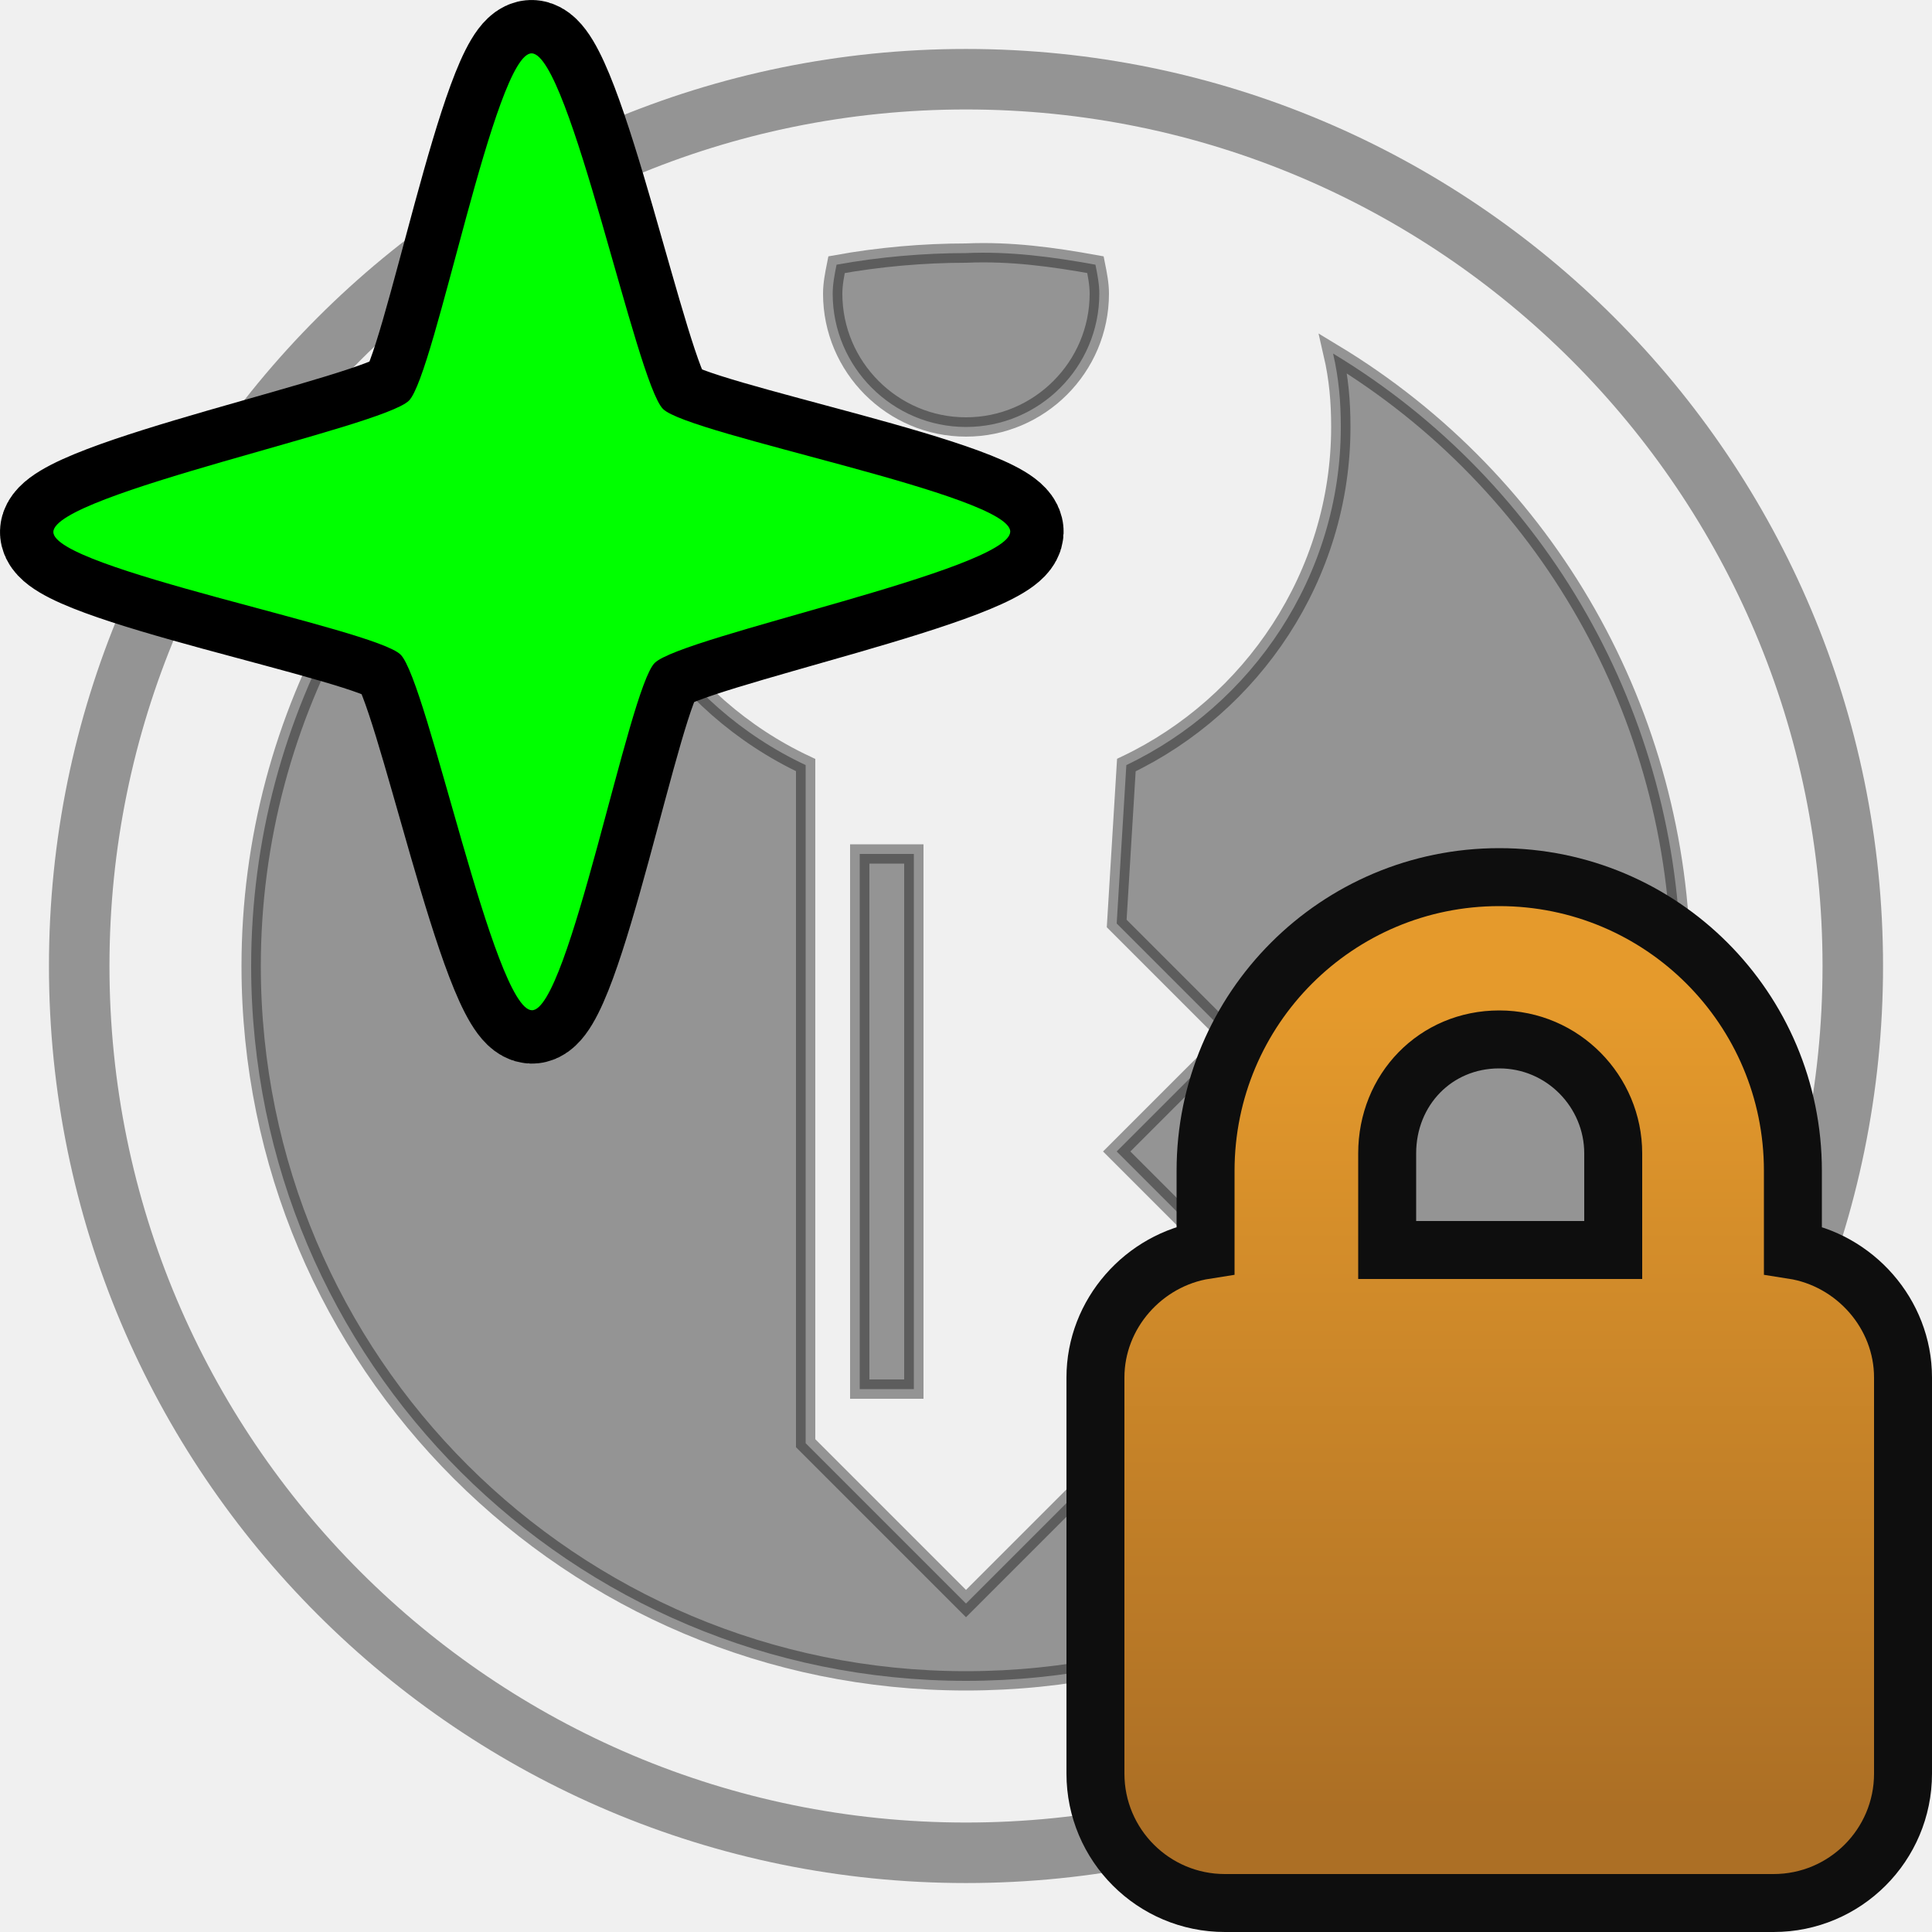
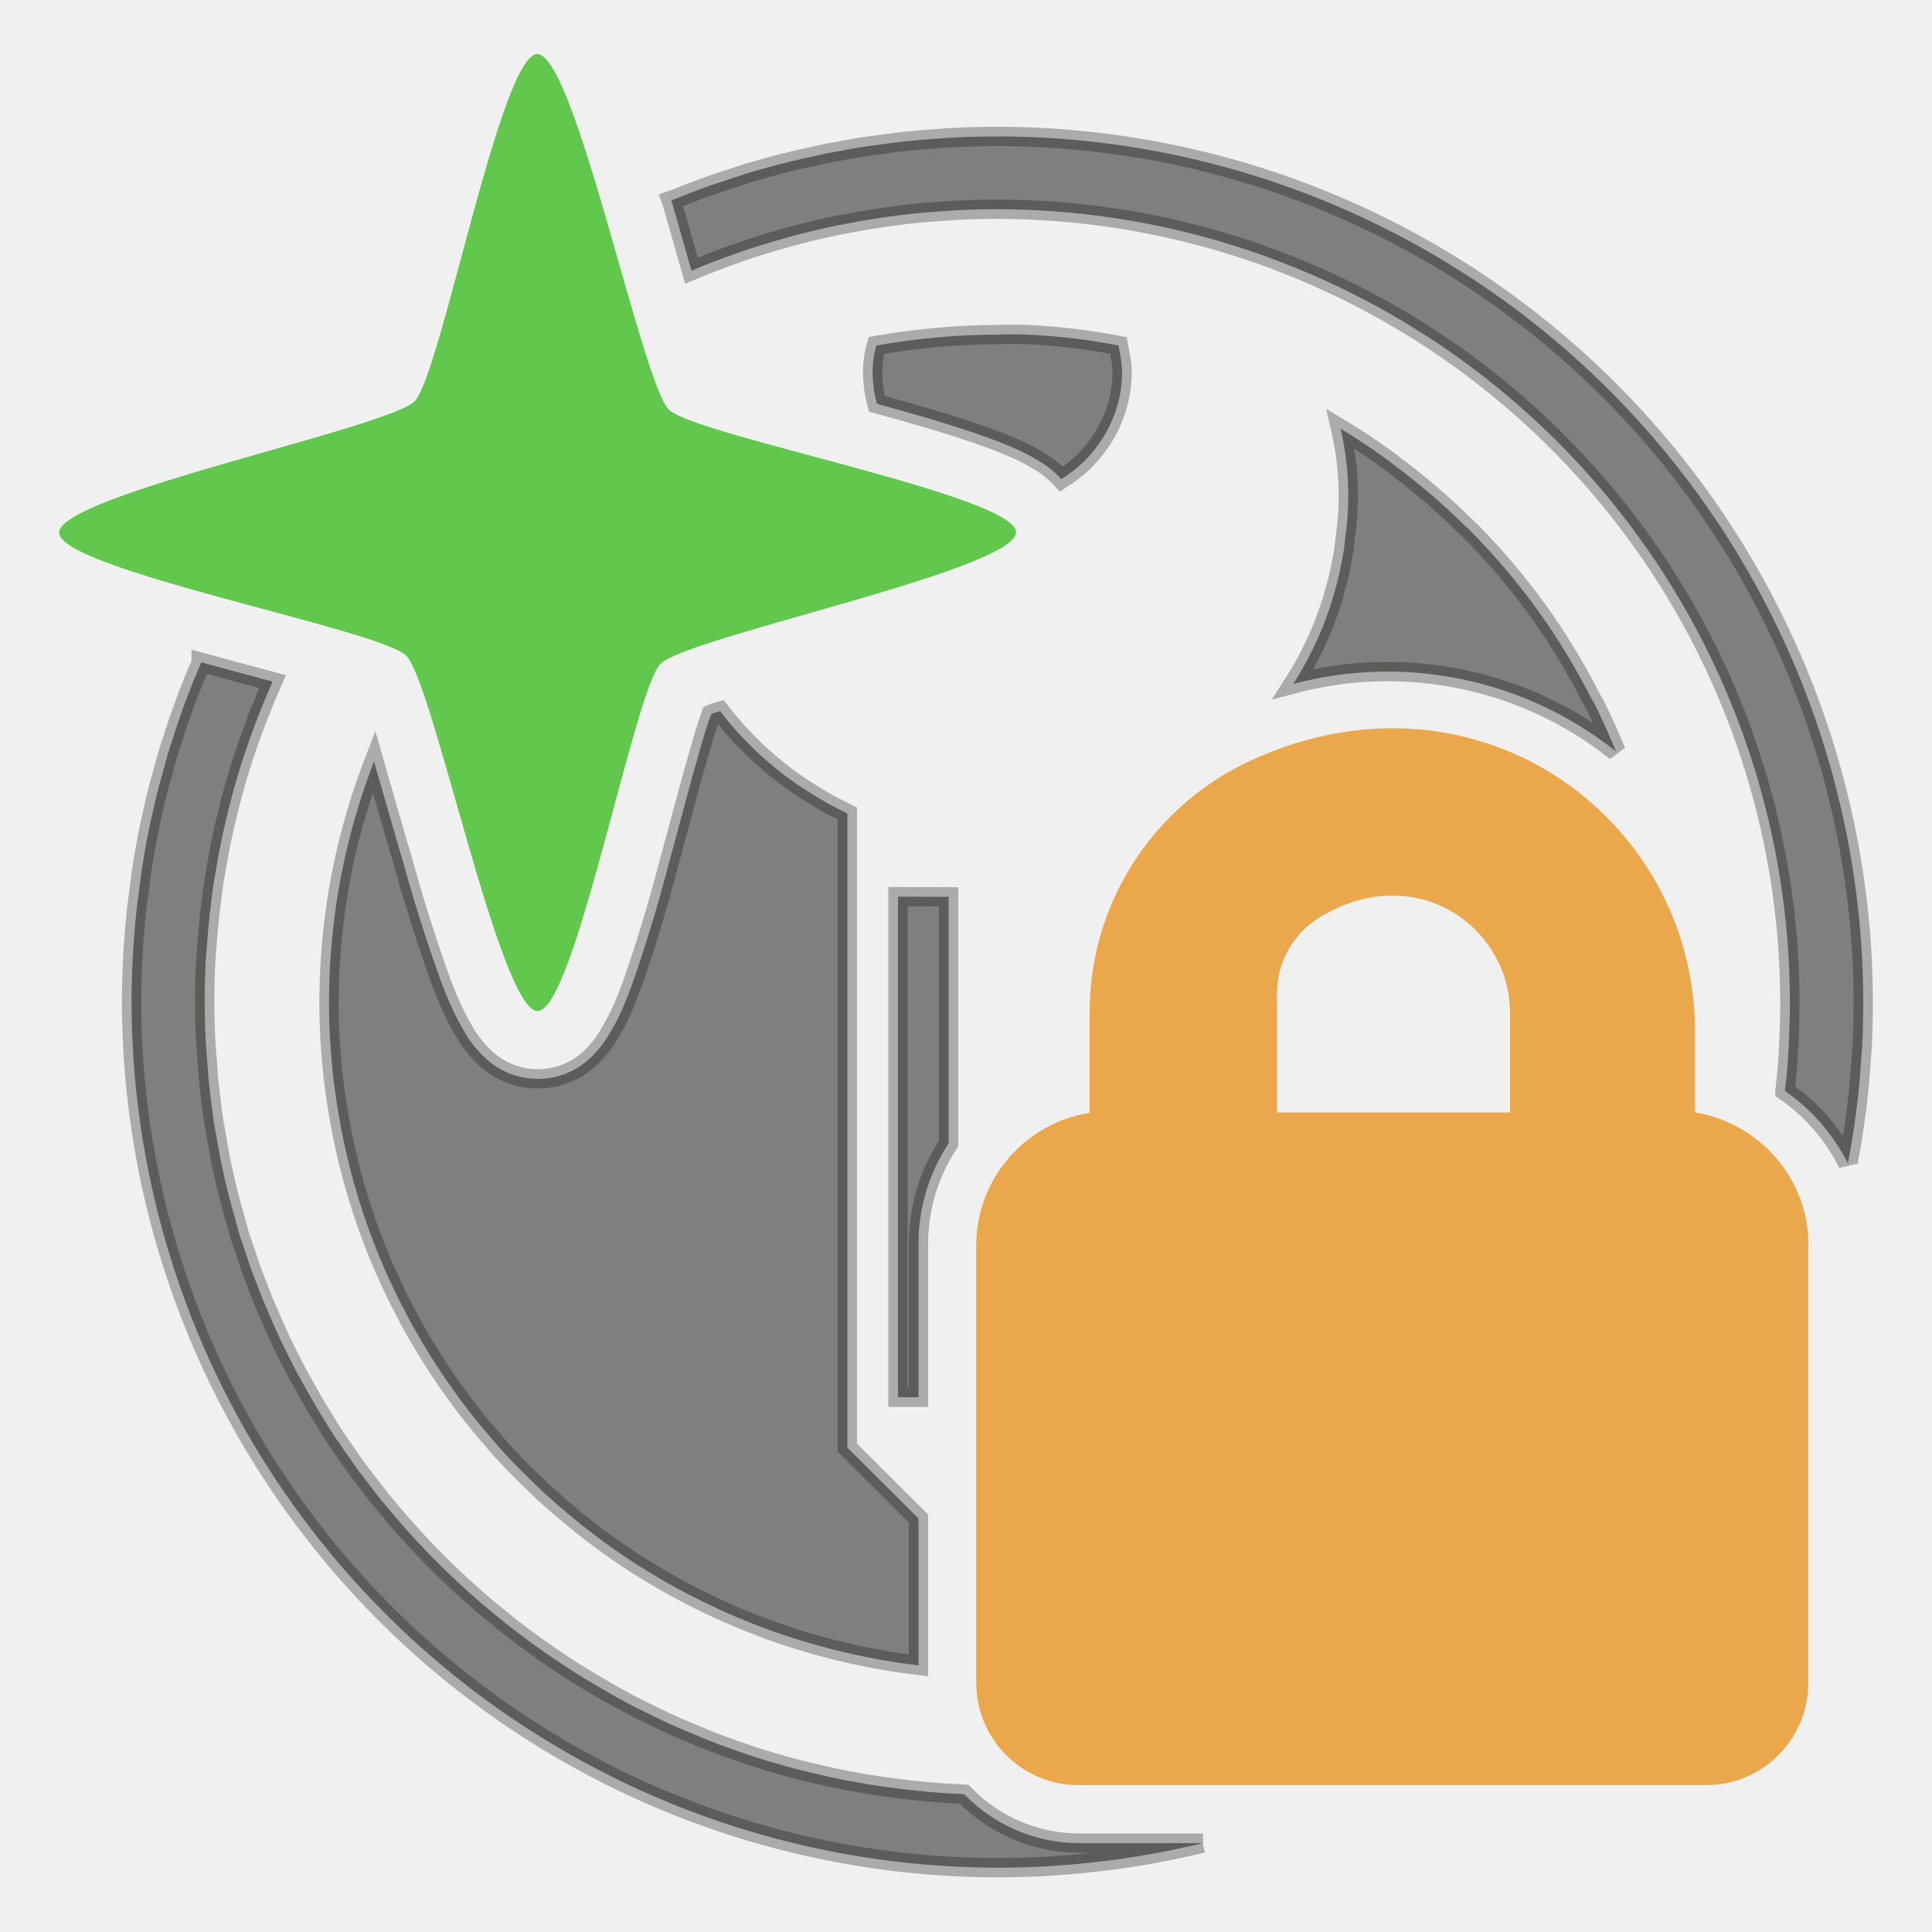
- <svg xmlns="http://www.w3.org/2000/svg" version="1.1" viewBox="0 0 100 100" xml:space="preserve">
-   <defs>
-     <linearGradient id="SVGID_2_-3" x1="73.8" x2="73.8" y1="1532.1" y2="1574" gradientTransform="translate(3.8,-1480.3)" gradientUnits="userSpaceOnUse">
-       <stop stop-color="#e59a2c" offset="0" />
-       <stop stop-color="#ac6f25" offset="1" />
-     </linearGradient>
-     <linearGradient id="linearGradient5199" x1="53.239" x2="53.239" y1="12.753" y2="86.357" gradientTransform="translate(-50.413 11.364)" gradientUnits="userSpaceOnUse">
-       <stop stop-color="#226e23" offset="0" />
-       <stop stop-color="#63ab3a" offset="1" />
-     </linearGradient>
-   </defs>
-   <linearGradient id="SVGID_1_" x1="50.269" x2="49.697" y1="-1470.9" y2="-1392.8" gradientTransform="matrix(1 0 0 -1 -50.207 -1373.2)" gradientUnits="userSpaceOnUse">
-     <stop stop-color="gray" offset="0" />
-     <stop stop-color="#4b4b4d" offset="1" />
-   </linearGradient>
-   <g stroke="#0c0c0c">
-     <g display="none" stroke-opacity=".85">
-       <circle cx="50" cy="50" r="45.9" clip-rule="evenodd" fill="none" stroke-linecap="round" stroke-linejoin="round" stroke-width="3.132" />
-       <path d="m56.7 13.7c0.1 0.5 0.2 1 0.2 1.5 0 3.8-3.1 6.9-6.9 6.9s-6.9-3.1-6.9-6.9c0-0.5 0.1-1 0.2-1.5 2.2-0.4 4.5-0.6 6.7-0.6 2.3-0.1 4.5 0.2 6.7 0.6zm-26.1 8.4c0 7.7 4.5 14.4 11.1 17.5v35.1l8.3 8.3 8.3-8.3-0.5-7.3 3.9-3.9-3.9-3.9 5.9-5.9-5.9-5.9 0.5-8.2c6.5-3.1 11.1-9.8 11.1-17.5 0-1.3-0.1-2.5-0.4-3.8 11.1 6.7 17.9 18.7 18 31.7 0 20.4-16.5 37-37 37-20.4 0-37-16.5-37-37 0-13 6.8-25 18-31.7-0.2 1.3-0.4 2.5-0.4 3.8zm13.9 22.1h2.8v27.7h-2.8z" display="inline" fill="#0c0c0c" fill-opacity=".85" />
-     </g>
-     <g stroke-opacity=".4">
-       <circle cx="50" cy="50" r="45.9" clip-rule="evenodd" fill="none" stroke-linecap="round" stroke-linejoin="round" stroke-width="3.132" />
-       <path d="m56.7 13.7c0.1 0.5 0.2 1 0.2 1.5 0 3.8-3.1 6.9-6.9 6.9s-6.9-3.1-6.9-6.9c0-0.5 0.1-1 0.2-1.5 2.2-0.4 4.5-0.6 6.7-0.6 2.3-0.1 4.5 0.2 6.7 0.6zm-26.1 8.4c0 7.7 4.5 14.4 11.1 17.5v35.1l8.3 8.3 8.3-8.3-0.5-7.3 3.9-3.9-3.9-3.9 5.9-5.9-5.9-5.9 0.5-8.2c6.5-3.1 11.1-9.8 11.1-17.5 0-1.3-0.1-2.5-0.4-3.8 11.1 6.7 17.9 18.7 18 31.7 0 20.4-16.5 37-37 37-20.4 0-37-16.5-37-37 0-13 6.8-25 18-31.7-0.2 1.3-0.4 2.5-0.4 3.8zm13.9 22.1h2.8v27.7h-2.8z" fill="#0c0c0c" fill-opacity=".4" />
-     </g>
-   </g>
-   <g display="none">
-     <g display="inline" stroke="#f9f9fa" stroke-opacity=".85">
-       <circle cx="50" cy="50" r="45.9" clip-rule="evenodd" display="inline" fill="none" stroke-linecap="round" stroke-linejoin="round" stroke-width="3.132" />
-       <path d="m56.7 13.7c0.1 0.5 0.2 1 0.2 1.5 0 3.8-3.1 6.9-6.9 6.9s-6.9-3.1-6.9-6.9c0-0.5 0.1-1 0.2-1.5 2.2-0.4 4.5-0.6 6.7-0.6 2.3-0.1 4.5 0.2 6.7 0.6zm-26.1 8.4c0 7.7 4.5 14.4 11.1 17.5v35.1l8.3 8.3 8.3-8.3-0.5-7.3 3.9-3.9-3.9-3.9 5.9-5.9-5.9-5.9 0.5-8.2c6.5-3.1 11.1-9.8 11.1-17.5 0-1.3-0.1-2.5-0.4-3.8 11.1 6.7 17.9 18.7 18 31.7 0 20.4-16.5 37-37 37-20.4 0-37-16.5-37-37 0-13 6.8-25 18-31.7-0.2 1.3-0.4 2.5-0.4 3.8zm13.9 22.1h2.8v27.7h-2.8z" display="inline" fill="#f9f9fa" fill-opacity=".85" />
-     </g>
-     <g display="none" stroke="#f9f9fa" stroke-opacity=".4">
-       <circle cx="50" cy="50" r="45.9" clip-rule="evenodd" fill="none" stroke-linecap="round" stroke-linejoin="round" stroke-width="3.132" />
-       <path d="m56.7 13.7c0.1 0.5 0.2 1 0.2 1.5 0 3.8-3.1 6.9-6.9 6.9s-6.9-3.1-6.9-6.9c0-0.5 0.1-1 0.2-1.5 2.2-0.4 4.5-0.6 6.7-0.6 2.3-0.1 4.5 0.2 6.7 0.6zm-26.1 8.4c0 7.7 4.5 14.4 11.1 17.5v35.1l8.3 8.3 8.3-8.3-0.5-7.3 3.9-3.9-3.9-3.9 5.9-5.9-5.9-5.9 0.5-8.2c6.5-3.1 11.1-9.8 11.1-17.5 0-1.3-0.1-2.5-0.4-3.8 11.1 6.7 17.9 18.7 18 31.7 0 20.4-16.5 37-37 37-20.4 0-37-16.5-37-37 0-13 6.8-25 18-31.7-0.2 1.3-0.4 2.5-0.4 3.8zm13.9 22.1h2.8v27.7h-2.8z" display="inline" fill="#f9f9fa" fill-opacity=".4" />
-     </g>
-     <g display="inline">
-       <circle cx="50" cy="50" r="45.934" fill="#fff" fill-rule="evenodd" opacity=".871" stroke="#000" stroke-linecap="round" stroke-linejoin="round" stroke-opacity=".784" stroke-width="3.132" />
-       <circle cx="50" cy="50" r="42.321" fill="none" />
-       <path d="m50 6.324c-24.121 3.9e-4 -43.675 19.554-43.676 43.676 3.8e-4 24.121 19.554 43.675 43.676 43.676 24.121-4e-4 43.675-19.554 43.676-43.676-4e-4 -24.121-19.554-43.675-43.676-43.676zm0 6.711c2.264 0.008 4.523 0.225 6.748 0.646 0.107 0.484 0.168 0.984 0.168 1.5 0 3.823-3.097 6.918-6.918 6.916-3.821 0.002-6.916-3.091-6.916-6.914 0-0.518 0.062-1.02 0.17-1.506 2.225-0.42 4.484-0.636 6.748-0.643zm-18.994 5.299c-0.24 1.219-0.371 2.474-0.371 3.764 0 7.72 4.528 14.368 11.064 17.48v35.09l8.299 8.299 8.301-8.301-0.477-7.35 3.914-3.912-3.914-3.912 5.871-5.867-5.871-5.871 0.477-8.178c6.538-3.111 11.066-9.759 11.066-17.478 0-1.287-0.133-2.541-0.373-3.758 11.132 6.668 17.954 18.684 17.973 31.66-5e-4 20.415-16.55 36.964-36.965 36.965-20.415-6e-4 -36.964-16.55-36.965-36.965 0.016-12.978 6.837-24.997 17.971-31.666zm13.459 25.898h2.768v27.666h-2.766l-2e-3 -27.664v-2e-3z" fill="#f9f9f9" fill-rule="evenodd" />
-       <path d="m56.748 13.682c0.107 0.484 0.168 0.985 0.168 1.501 0 3.823-3.097 6.918-6.918 6.916-3.821 0.002-6.916-3.091-6.916-6.914 0-0.518 0.063-1.021 0.171-1.507 2.225-0.42 4.484-0.635 6.748-0.642 2.264 0.008 4.523 0.225 6.747 0.646zm-26.113 8.416c0 7.72 4.528 14.367 11.064 17.479v35.091l8.299 8.299 8.301-8.301-0.476-7.349 3.913-3.913-3.913-3.913 5.87-5.868-5.87-5.87 0.476-8.179c6.538-3.111 11.066-9.758 11.066-17.477 0-1.287-0.133-2.542-0.372-3.759 11.132 6.668 17.954 18.684 17.972 31.661-6e-4 20.415-16.55 36.964-36.964 36.964-20.415-6e-4 -36.964-16.55-36.964-36.964 0.015-12.978 6.836-24.998 17.97-31.667-0.24 1.219-0.371 2.476-0.37 3.765zm13.83 22.135h2.768v27.666h-2.765l-2e-3 -27.664v-2e-3z" fill="url(#linearGradient5199)" opacity=".94" />
-     </g>
-     <g display="none">
-       <circle cx="50" cy="50" r="45.9" clip-rule="evenodd" fill="#fff" fill-rule="evenodd" stroke="#515151" stroke-linecap="round" stroke-linejoin="round" stroke-width="3.132" />
-       <path d="m56.7 13.7c0.1 0.5 0.2 1 0.2 1.5 0 3.8-3.1 6.9-6.9 6.9s-6.9-3.1-6.9-6.9c0-0.5 0.1-1 0.2-1.5 2.2-0.4 4.5-0.6 6.7-0.6 2.3-0.1 4.5 0.2 6.7 0.6zm-26.1 8.4c0 7.7 4.5 14.4 11.1 17.5v35.1l8.3 8.3 8.3-8.3-0.5-7.3 3.9-3.9-3.9-3.9 5.9-5.9-5.9-5.9 0.5-8.2c6.5-3.1 11.1-9.8 11.1-17.5 0-1.3-0.1-2.5-0.4-3.8 11.1 6.7 17.9 18.7 18 31.7 0 20.4-16.5 37-37 37-20.4 0-37-16.5-37-37 0-13 6.8-25 18-31.7-0.2 1.3-0.4 2.5-0.4 3.8zm13.9 22.1h2.8v27.7h-2.8z" display="inline" fill="url(#SVGID_1_)" />
-     </g>
-   </g>
-   <g>
-     <path d="m27.526 52.29c-1.961-0.065-5.404-17.019-6.791-18.406-1.348-1.348-18.036-4.452-17.973-6.358 0.065-1.961 17.019-5.404 18.406-6.791 1.348-1.348 4.452-18.036 6.358-17.973 1.961 0.065 5.404 17.019 6.791 18.406 1.348 1.348 18.036 4.452 17.973 6.358-0.065 1.961-17.019 5.404-18.406 6.791-1.348 1.348-4.452 18.036-6.358 17.973z" fill="#0f0" stroke="#000" stroke-linecap="round" stroke-linejoin="round" stroke-width="5.523" style="paint-order:markers stroke fill" />
-     <path d="m63.4 98.5c-3.7 0-6.7-3-6.7-6.7v-20.5c0-3.3 2.5-6.1 5.7-6.6v-4.1c0-8.4 6.8-15.2 15.2-15.2s15.2 6.8 15.2 15.2v4.1c3.2 0.5 5.7 3.3 5.7 6.6v20.5c0 3.7-3 6.7-6.7 6.7zm20.1-33.8v-5c0-3.2-2.6-5.9-5.9-5.9s-5.8 2.6-5.8 5.9v5z" fill="url(#SVGID_2_-3)" stroke="#0e0e0e" stroke-width="3" />
-   </g>
-   <g display="none">
-     <rect transform="translate(2.9829 .81217)" x="62.107" y="49.702" width="33.41" height="47.986" ry="5.259" display="inline" fill="#f00" stroke="#000" stroke-linecap="round" stroke-linejoin="round" stroke-width="3" />
-     <path d="m77.318 80.202v-1.734c0-1.5 0.32-2.805 0.961-3.914 0.641-1.109 1.812-2.289 3.516-3.539 1.641-1.172 2.719-2.125 3.234-2.859 0.531-0.734 0.797-1.555 0.797-2.461 0-1.016-0.375-1.789-1.125-2.32-0.75-0.531-1.797-0.797-3.141-0.797-2.344 0-5.016 0.766-8.016 2.297l-2.555-5.133c3.484-1.953 7.18-2.93 11.086-2.93 3.219 0 5.774 0.773 7.664 2.32 1.906 1.547 2.859 3.609 2.859 6.188 0 1.719-0.391 3.203-1.172 4.453-0.781 1.25-2.266 2.656-4.453 4.219-1.5 1.109-2.453 1.953-2.859 2.531-0.391 0.578-0.586 1.336-0.586 2.273v1.406zm-0.75 8.016c0-1.312 0.352-2.305 1.055-2.977 0.703-0.672 1.727-1.008 3.07-1.008 1.297 0 2.297 0.344 3 1.031 0.719 0.688 1.078 1.672 1.078 2.953 0 1.234-0.359 2.211-1.078 2.93-0.719 0.703-1.719 1.055-3 1.055-1.312 0-2.328-0.344-3.047-1.031-0.719-0.703-1.078-1.688-1.078-2.953z" display="inline" fill="#fff" stroke="#fff" stroke-linecap="round" />
-     <g>
-       <rect transform="matrix(1.1046 0 0 1.1046 -7.5383 -9.5324)" x="58.942" y="60.377" width="37.058" height="37.428" ry="4.102" display="inline" fill="#f00" stroke="#040404" stroke-linecap="round" stroke-linejoin="round" stroke-width="2.716" />
-       <path d="m67.652 67.432 20.762 20.794m0-20.794-20.762 20.794" display="inline" fill="none" stroke="#fff" stroke-linecap="round" stroke-width="6.07" />
-       <rect transform="translate(5.4993 4.4312)" x="62.782" y="46.083" width="30.219" height="47.986" ry="5.259" display="inline" fill="#f00" stroke="#000" stroke-width="3" />
-     </g>
-     <path d="m86.297 79.956h-5.719l-1.195-22.898h8.109zm-7.008 8.016c0-1.312 0.351-2.305 1.055-2.977 0.703-0.672 1.726-1.008 3.07-1.008 1.297 0 2.297 0.344 3 1.031 0.719 0.688 1.078 1.672 1.078 2.953 0 1.234-0.359 2.211-1.078 2.93-0.719 0.703-1.719 1.055-3 1.055-1.312 0-2.328-0.344-3.047-1.031-0.719-0.703-1.078-1.688-1.078-2.953z" display="inline" fill="#fff" stroke="#fff" />
+ <svg xmlns="http://www.w3.org/2000/svg" xml:space="preserve" viewBox="0 0 100 100">
+   <g style="display:inline" stroke="#0c0c0c" stroke-opacity=".8">
+     <path d="M51.63 7.06c-.76 0-1.52.02-2.27.06-.34.01-.69.05-1.03.07-.39.03-.78.05-1.17.1-.48.04-.96.1-1.44.17l-.74.1c-.6.08-1.18.19-1.76.3l-.35.06-1.84.41-.27.07c-.62.15-1.24.32-1.85.5l-.2.06-1.86.61-.16.06c-.62.22-1.22.45-1.83.7l-.12.04.06.17.99 3.47a40.66 40.66 0 0 1 7.64-2.36l.12-.02a40.71 40.71 0 0 1 3.9-.59c.36-.04.74-.06 1.11-.09l.97-.07a41.08 41.08 0 0 1 43.05 43.3v.05c-.04.75-.1 1.49-.19 2.23v.01a9.97 9.97 0 0 1 3.26 3.76v-.05c.13-.66.24-1.32.34-1.98v-.06c.1-.65.18-1.3.24-1.96l.07-.85.09-1.25A44.87 44.87 0 0 0 51.63 7.06zm1.6 10.26c-.53-.02-1.07-.02-1.6 0-2.06 0-4.21.2-6.27.56a5.1 5.1 0 0 0-.13 2.2v.07c.04.26.1.5.16.75 2.07.57 4.12 1.16 5.81 1.78.9.33 1.68.65 2.48 1.12.39.23.8.5 1.26 1 .22-.14.43-.29.62-.44l.16-.13c.3-.24.57-.52.82-.82A6.5 6.5 0 0 0 58 20.26l.02-.18c.04-.26.06-.52.06-.8 0-.46-.1-.93-.19-1.4a32.9 32.9 0 0 0-4.67-.56zm16.16 4.87a15.32 15.32 0 0 1 .33 4.87c-.02.28-.06.56-.1.83l-.05.48c-.04.3-.1.59-.16.88l-.07.37c-.08.34-.16.67-.26 1l-.06.23v.01a18 18 0 0 1-.37 1.09l-.03.1a17.98 17.98 0 0 1-1.68 3.35 18.97 18.97 0 0 1 16.71 3.5c-.34-.82-.7-1.63-1.1-2.43l-.2-.35a34.94 34.94 0 0 0-2.51-4.18l-.32-.45a34.8 34.8 0 0 0-3.37-3.97l-.42-.4a34.67 34.67 0 0 0-3.53-3.02c-.21-.16-.42-.33-.64-.48-.7-.5-1.42-.98-2.17-1.43zm-58.98 12.1v.02a32.4 32.4 0 0 0-.78 1.93l-.04.1a38.4 38.4 0 0 0-.7 2.06l-.02.04c-.19.6-.36 1.2-.52 1.82l-.1.34c-.16.6-.3 1.2-.43 1.82l-.08.36c-.15.7-.27 1.4-.38 2.12l-.02.1-.19 1.45c-.03.28-.08.56-.1.84a44.88 44.88 0 0 0-.24 4.59A44.87 44.87 0 0 0 54.2 96.6l.63-.05c.65-.04 1.3-.1 1.95-.18l.62-.07a44.84 44.84 0 0 0 4.85-.9h.02-6.44a8.27 8.27 0 0 1-5.92-2.53 41.14 41.14 0 0 1-3.92-.36c-.06 0-.11 0-.16-.02-.6-.08-1.18-.18-1.76-.29l-.24-.04a32.9 32.9 0 0 1-1.72-.38l-.22-.05c-.6-.14-1.2-.3-1.79-.48l-.09-.02c-.57-.17-1.14-.35-1.7-.55l-.21-.07a40.7 40.7 0 0 1-1.61-.6l-.23-.1c-.5-.2-1-.42-1.5-.64l-.35-.16-1.4-.68-.33-.17c-.48-.25-.95-.51-1.41-.78l-.27-.16c-.45-.26-.9-.53-1.34-.81l-.35-.23a41.23 41.23 0 0 1-8.36-7.2l-.47-.54-.77-.92-.48-.62-.7-.91-.45-.64-.68-.98-.4-.62-.62-1.01-.4-.7-.56-1-.4-.77-.47-.95-.39-.86-.41-.95c-.14-.31-.26-.63-.38-.95l-.33-.85-.35-1.03-.3-.89-.23-.85c-.1-.36-.21-.72-.3-1.09-.1-.35-.17-.72-.26-1.08l-.18-.82-.22-1.24-.14-.78c-.07-.46-.12-.93-.18-1.4l-.07-.6-.1-1.3c-.02-.27-.05-.53-.06-.8a41.54 41.54 0 0 1 0-4.24c.01-.12.03-.23.03-.35.04-.6.09-1.2.15-1.78l.05-.46c.07-.57.14-1.14.23-1.7l.05-.26c.1-.61.21-1.22.34-1.83l.05-.22a40.72 40.72 0 0 1 1.05-3.89l.03-.08c.21-.64.44-1.28.68-1.9v-.02c.26-.65.52-1.29.8-1.92l-3.52-.95-.18-.05zm26.86 2.52c-.14.04-.35.1-.46.15-.16.44-.35 1.02-.56 1.77-.49 1.67-1.06 3.88-1.66 6.07a78.9 78.9 0 0 1-1.87 6.15c-.33.9-.65 1.68-1.13 2.48-.23.4-.5.81-1 1.3a3.97 3.97 0 0 1-5.58-.07 5.65 5.65 0 0 1-.98-1.27c-.48-.8-.82-1.6-1.17-2.5a83.03 83.03 0 0 1-2-6.29c-.55-1.85-1.05-3.63-1.5-5.19a34.79 34.79 0 0 0-2 7.7l-.09.72a34.61 34.61 0 0 0-.2 5.73c0 .2.03.4.04.6.03.37.05.75.09 1.12l.06.56.15 1.13.1.6a34.37 34.37 0 0 0 2.38 8.08l.32.7.35.74c.1.22.22.44.34.66.14.27.27.54.42.8.1.2.21.37.32.56.16.28.32.56.5.84l.24.39a34.6 34.6 0 0 0 2.47 3.42l.84.99.18.2c.26.3.54.58.8.86l.3.3c.28.29.57.57.86.84l.24.24.9.8.3.25a34.58 34.58 0 0 0 3.46 2.59l.3.2 1.13.68.05.03a34.58 34.58 0 0 0 13.33 4.46v-7.6l-3.68-3.67V42.11l-1.03-.53-.4-.24a17.77 17.77 0 0 1-5.16-4.53zm9.21 9.6v25.91h1.06v-7.94c0-1.92.58-3.7 1.56-5.2V46.42z" display="inline" fill="#0f0f0d" fill-opacity=".5" stroke-opacity=".3" style="display:inline" />
+     <path d="M87.73 57.58v-4.22c0-11.15-11.61-19.56-23.4-13.8A14.34 14.34 0 0 0 56.4 52.5v5.1a6.96 6.96 0 0 0-5.87 6.8v22.7a5.3 5.3 0 0 0 5.3 5.3H88.3a5.3 5.3 0 0 0 5.3-5.3V64.38c0-3.4-2.58-6.28-5.88-6.8zm-9.58 0H66.1v-6.15a4.6 4.6 0 0 1 2.16-3.92c4.97-3.07 9.9.45 9.9 4.92v5.15z" display="inline" fill="#eaa74b" style="display:inline" stroke="none" />
+     <path d="M27.82 52.34c-1.96-.07-5.4-17.02-6.79-18.4C19.68 32.57 3 29.47 3.06 27.56c.06-1.96 17.02-5.4 18.4-6.79 1.35-1.35 4.46-18.03 6.36-17.97 1.96.06 5.4 17.02 6.8 18.4 1.34 1.35 18.03 4.46 17.97 6.36-.07 1.96-17.02 5.4-18.4 6.8-1.36 1.34-4.46 18.03-6.37 17.97z" display="inline" fill="#62c74d" style="display:inline;paint-order:normal" stroke="none" />
  </g>
</svg>
